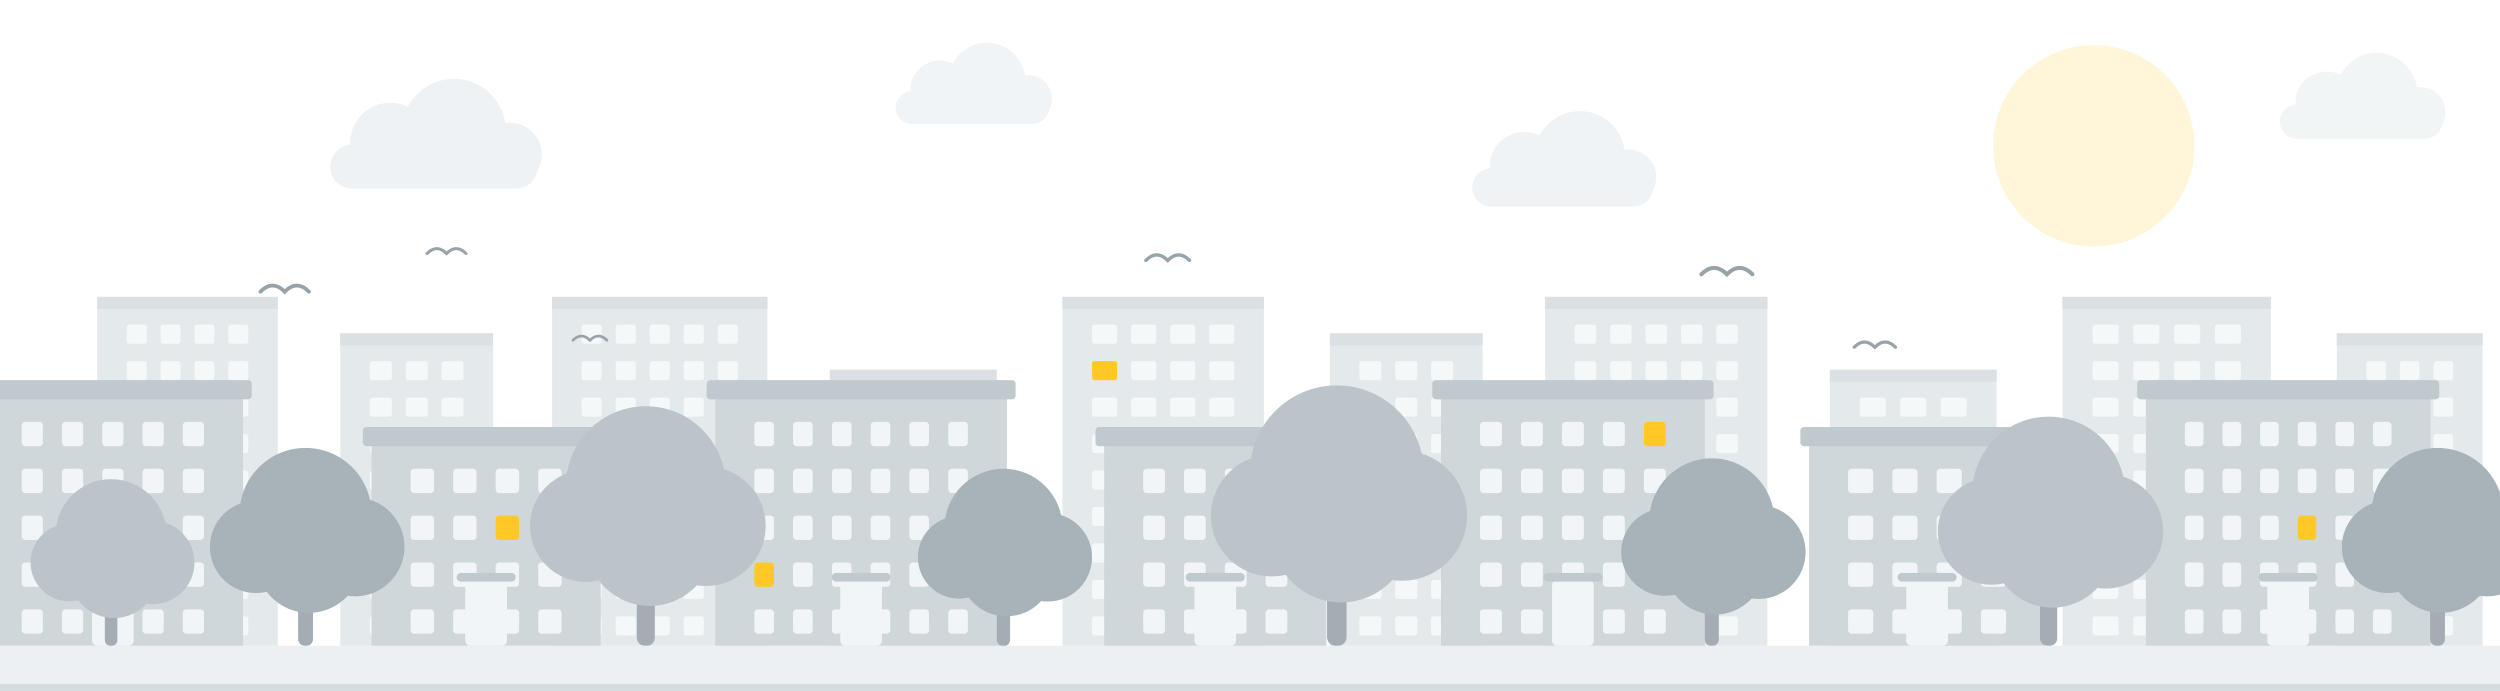
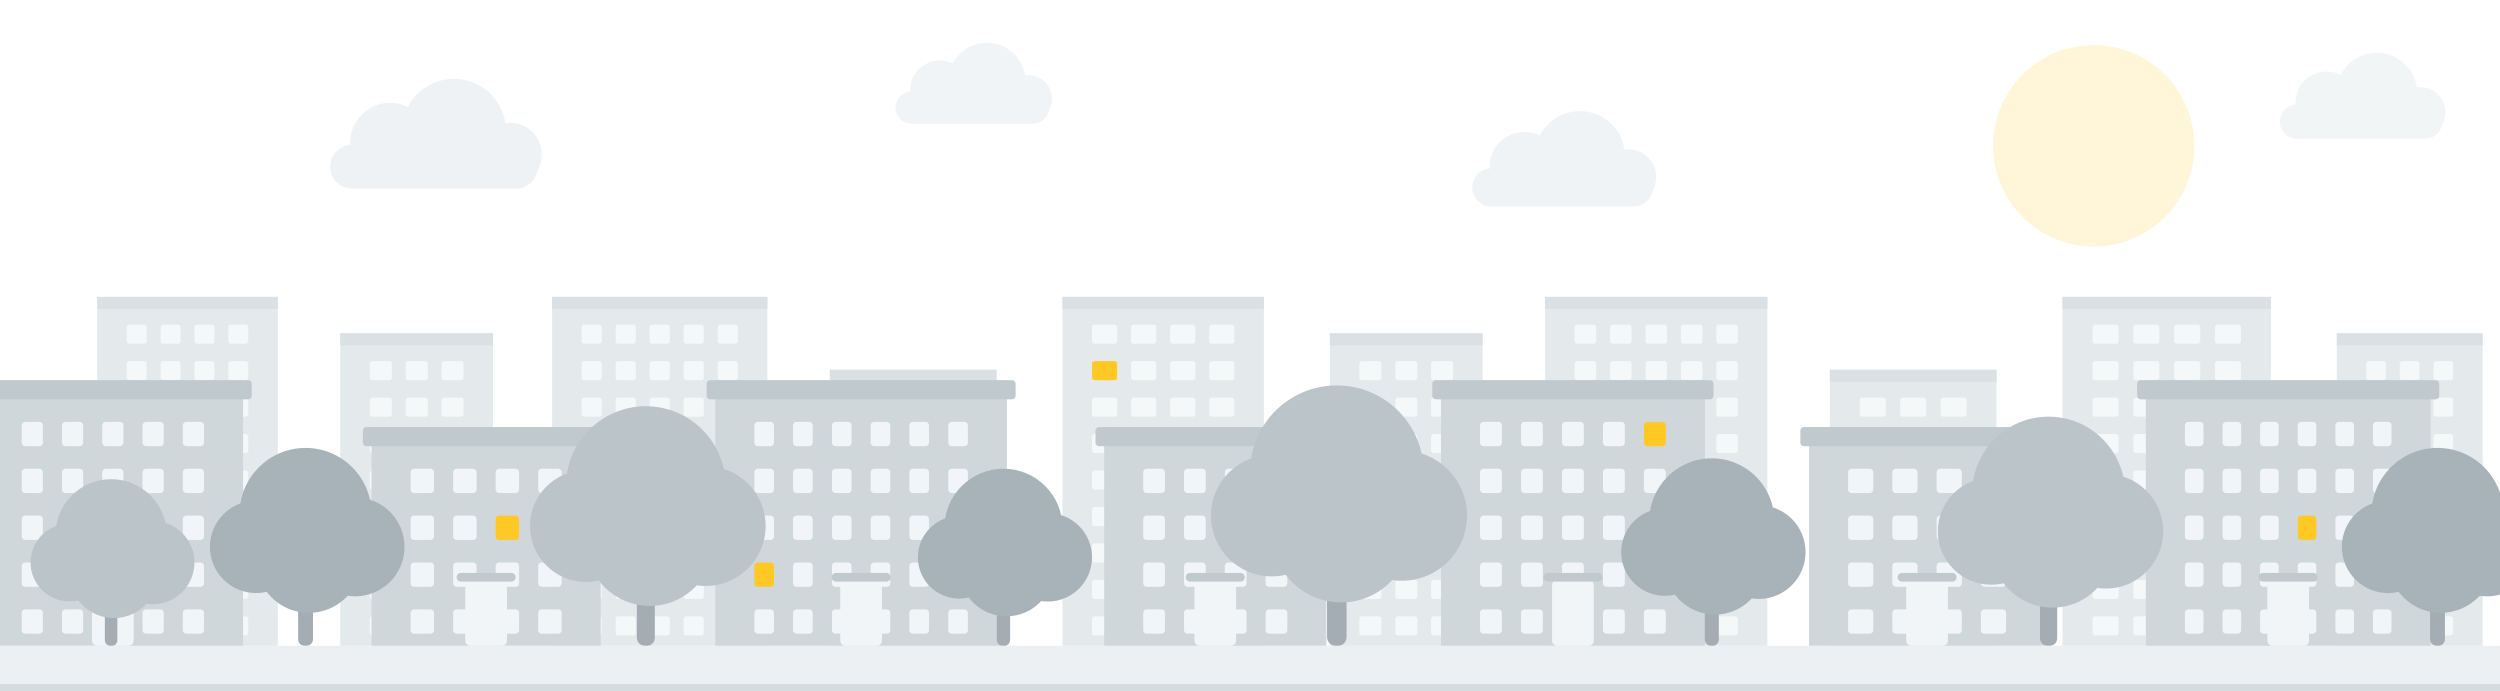
<svg xmlns="http://www.w3.org/2000/svg" viewBox="0 0 1440 398" width="1440" height="398" fill="none" role="presentation">
  <circle cx="1206" cy="84" r="58" fill="#FFC825" opacity="0.18" />
  <g opacity="1" fill="#EEF2F4">
    <rect x="190.2" y="83.35" width="119.6" height="25.3" rx="12.65" />
    <circle cx="224.7" cy="82.2" r="23" />
    <circle cx="261.5" cy="75.3" r="29.9" />
    <circle cx="293.7" cy="89.1" r="18.4" />
  </g>
  <g opacity="0.85" fill="#EEF2F4">
    <rect x="515.8" y="52.65" width="88.4" height="18.7" rx="9.35" />
    <circle cx="541.3" cy="51.8" r="17" />
    <circle cx="568.5" cy="46.7" r="22.1" />
    <circle cx="592.3" cy="56.9" r="13.6" />
  </g>
  <g opacity="0.9" fill="#EEF2F4">
    <rect x="848" y="97" width="104" height="22" rx="11" />
    <circle cx="878" cy="96" r="20" />
    <circle cx="910" cy="90" r="26" />
    <circle cx="938" cy="102" r="16" />
  </g>
  <g opacity="0.8" fill="#EEF2F4">
    <rect x="1313.2" y="60.1" width="93.6" height="19.8" rx="9.9" />
    <circle cx="1340.2" cy="59.2" r="18" />
    <circle cx="1369" cy="53.8" r="23.4" />
    <circle cx="1394.2" cy="64.6" r="14.4" />
  </g>
  <rect x="56" y="171" width="104" height="201" fill="#E4E9EC" />
  <rect x="56" y="171" width="104" height="7" fill="#DAE0E4" />
  <rect x="73.0" y="187" width="11.5" height="11" rx="1.5" fill="#F5F8F9" />
  <rect x="92.5" y="187" width="11.5" height="11" rx="1.5" fill="#F5F8F9" />
  <rect x="112.0" y="187" width="11.5" height="11" rx="1.5" fill="#F5F8F9" />
  <rect x="131.5" y="187" width="11.5" height="11" rx="1.5" fill="#F5F8F9" />
  <rect x="73.0" y="208" width="11.5" height="11" rx="1.5" fill="#F5F8F9" />
  <rect x="92.5" y="208" width="11.5" height="11" rx="1.5" fill="#F5F8F9" />
  <rect x="112.0" y="208" width="11.5" height="11" rx="1.5" fill="#F5F8F9" />
  <rect x="131.5" y="208" width="11.5" height="11" rx="1.5" fill="#F5F8F9" />
  <rect x="73.0" y="229" width="11.5" height="11" rx="1.5" fill="#F5F8F9" />
  <rect x="92.5" y="229" width="11.5" height="11" rx="1.5" fill="#FFC825" />
  <rect x="112.0" y="229" width="11.5" height="11" rx="1.5" fill="#F5F8F9" />
  <rect x="131.5" y="229" width="11.5" height="11" rx="1.5" fill="#F5F8F9" />
  <rect x="73.0" y="250" width="11.5" height="11" rx="1.5" fill="#F5F8F9" />
  <rect x="92.5" y="250" width="11.5" height="11" rx="1.5" fill="#F5F8F9" />
  <rect x="112.0" y="250" width="11.5" height="11" rx="1.5" fill="#F5F8F9" />
  <rect x="131.5" y="250" width="11.5" height="11" rx="1.5" fill="#F5F8F9" />
  <rect x="73.0" y="271" width="11.5" height="11" rx="1.5" fill="#F5F8F9" />
  <rect x="92.5" y="271" width="11.5" height="11" rx="1.5" fill="#F5F8F9" />
  <rect x="112.0" y="271" width="11.5" height="11" rx="1.5" fill="#F5F8F9" />
  <rect x="131.5" y="271" width="11.5" height="11" rx="1.5" fill="#F5F8F9" />
  <rect x="73.0" y="292" width="11.5" height="11" rx="1.5" fill="#F5F8F9" />
  <rect x="92.5" y="292" width="11.5" height="11" rx="1.5" fill="#F5F8F9" />
  <rect x="112.0" y="292" width="11.5" height="11" rx="1.5" fill="#F5F8F9" />
  <rect x="131.5" y="292" width="11.5" height="11" rx="1.5" fill="#F5F8F9" />
  <rect x="73.0" y="313" width="11.5" height="11" rx="1.5" fill="#F5F8F9" />
  <rect x="92.5" y="313" width="11.5" height="11" rx="1.5" fill="#F5F8F9" />
  <rect x="112.0" y="313" width="11.5" height="11" rx="1.5" fill="#F5F8F9" />
  <rect x="131.5" y="313" width="11.5" height="11" rx="1.5" fill="#F5F8F9" />
  <rect x="73.0" y="334" width="11.5" height="11" rx="1.5" fill="#F5F8F9" />
  <rect x="92.5" y="334" width="11.5" height="11" rx="1.5" fill="#F5F8F9" />
  <rect x="112.0" y="334" width="11.5" height="11" rx="1.5" fill="#F5F8F9" />
  <rect x="131.5" y="334" width="11.5" height="11" rx="1.5" fill="#F5F8F9" />
  <rect x="73.0" y="355" width="11.5" height="11" rx="1.5" fill="#F5F8F9" />
  <rect x="92.5" y="355" width="11.5" height="11" rx="1.5" fill="#F5F8F9" />
  <rect x="112.0" y="355" width="11.5" height="11" rx="1.5" fill="#F5F8F9" />
  <rect x="131.5" y="355" width="11.5" height="11" rx="1.5" fill="#F5F8F9" />
  <rect x="196" y="192" width="88" height="180" fill="#E4E9EC" />
  <rect x="196" y="192" width="88" height="7" fill="#DAE0E4" />
  <rect x="213.0" y="208" width="12.7" height="11" rx="1.5" fill="#F5F8F9" />
  <rect x="233.7" y="208" width="12.7" height="11" rx="1.5" fill="#F5F8F9" />
  <rect x="254.3" y="208" width="12.7" height="11" rx="1.5" fill="#F5F8F9" />
  <rect x="213.0" y="229" width="12.7" height="11" rx="1.5" fill="#F5F8F9" />
  <rect x="233.7" y="229" width="12.7" height="11" rx="1.5" fill="#F5F8F9" />
  <rect x="254.3" y="229" width="12.7" height="11" rx="1.5" fill="#F5F8F9" />
  <rect x="213.0" y="250" width="12.7" height="11" rx="1.5" fill="#F5F8F9" />
  <rect x="233.7" y="250" width="12.7" height="11" rx="1.5" fill="#F5F8F9" />
  <rect x="254.3" y="250" width="12.7" height="11" rx="1.5" fill="#F5F8F9" />
  <rect x="213.0" y="271" width="12.7" height="11" rx="1.5" fill="#F5F8F9" />
  <rect x="233.7" y="271" width="12.7" height="11" rx="1.5" fill="#F5F8F9" />
  <rect x="254.3" y="271" width="12.7" height="11" rx="1.5" fill="#F5F8F9" />
  <rect x="213.0" y="292" width="12.7" height="11" rx="1.5" fill="#F5F8F9" />
  <rect x="233.7" y="292" width="12.7" height="11" rx="1.5" fill="#F5F8F9" />
  <rect x="254.3" y="292" width="12.7" height="11" rx="1.5" fill="#F5F8F9" />
  <rect x="213.0" y="313" width="12.7" height="11" rx="1.5" fill="#F5F8F9" />
  <rect x="233.7" y="313" width="12.7" height="11" rx="1.5" fill="#F5F8F9" />
  <rect x="254.3" y="313" width="12.7" height="11" rx="1.5" fill="#F5F8F9" />
  <rect x="213.0" y="334" width="12.7" height="11" rx="1.5" fill="#F5F8F9" />
  <rect x="233.7" y="334" width="12.7" height="11" rx="1.5" fill="#F5F8F9" />
  <rect x="254.3" y="334" width="12.7" height="11" rx="1.5" fill="#F5F8F9" />
  <rect x="213.0" y="355" width="12.7" height="11" rx="1.5" fill="#F5F8F9" />
  <rect x="233.7" y="355" width="12.7" height="11" rx="1.5" fill="#F5F8F9" />
  <rect x="254.3" y="355" width="12.7" height="11" rx="1.5" fill="#F5F8F9" />
  <rect x="318" y="171" width="124" height="201" fill="#E4E9EC" />
  <rect x="318" y="171" width="124" height="7" fill="#DAE0E4" />
  <rect x="335.0" y="187" width="11.6" height="11" rx="1.5" fill="#F5F8F9" />
  <rect x="354.6" y="187" width="11.6" height="11" rx="1.5" fill="#F5F8F9" />
  <rect x="374.2" y="187" width="11.6" height="11" rx="1.5" fill="#F5F8F9" />
  <rect x="393.8" y="187" width="11.6" height="11" rx="1.5" fill="#F5F8F9" />
  <rect x="413.4" y="187" width="11.6" height="11" rx="1.5" fill="#F5F8F9" />
  <rect x="335.0" y="208" width="11.6" height="11" rx="1.5" fill="#F5F8F9" />
  <rect x="354.6" y="208" width="11.6" height="11" rx="1.5" fill="#F5F8F9" />
  <rect x="374.2" y="208" width="11.6" height="11" rx="1.5" fill="#F5F8F9" />
  <rect x="393.8" y="208" width="11.6" height="11" rx="1.5" fill="#F5F8F9" />
  <rect x="413.4" y="208" width="11.6" height="11" rx="1.5" fill="#F5F8F9" />
  <rect x="335.0" y="229" width="11.6" height="11" rx="1.5" fill="#F5F8F9" />
  <rect x="354.6" y="229" width="11.6" height="11" rx="1.5" fill="#F5F8F9" />
  <rect x="374.2" y="229" width="11.6" height="11" rx="1.5" fill="#F5F8F9" />
  <rect x="393.8" y="229" width="11.6" height="11" rx="1.5" fill="#F5F8F9" />
  <rect x="413.4" y="229" width="11.6" height="11" rx="1.5" fill="#F5F8F9" />
  <rect x="335.0" y="250" width="11.6" height="11" rx="1.5" fill="#F5F8F9" />
  <rect x="354.6" y="250" width="11.6" height="11" rx="1.5" fill="#F5F8F9" />
  <rect x="374.2" y="250" width="11.6" height="11" rx="1.5" fill="#F5F8F9" />
  <rect x="393.8" y="250" width="11.6" height="11" rx="1.5" fill="#F5F8F9" />
  <rect x="413.4" y="250" width="11.6" height="11" rx="1.5" fill="#F5F8F9" />
  <rect x="335.0" y="271" width="11.6" height="11" rx="1.5" fill="#F5F8F9" />
  <rect x="354.6" y="271" width="11.6" height="11" rx="1.5" fill="#F5F8F9" />
  <rect x="374.2" y="271" width="11.6" height="11" rx="1.5" fill="#F5F8F9" />
  <rect x="393.8" y="271" width="11.6" height="11" rx="1.5" fill="#F5F8F9" />
  <rect x="413.4" y="271" width="11.6" height="11" rx="1.5" fill="#F5F8F9" />
  <rect x="335.0" y="292" width="11.6" height="11" rx="1.5" fill="#F5F8F9" />
  <rect x="354.6" y="292" width="11.6" height="11" rx="1.5" fill="#F5F8F9" />
  <rect x="374.2" y="292" width="11.6" height="11" rx="1.5" fill="#F5F8F9" />
  <rect x="393.8" y="292" width="11.6" height="11" rx="1.5" fill="#FFC825" />
  <rect x="413.4" y="292" width="11.6" height="11" rx="1.5" fill="#F5F8F9" />
  <rect x="335.0" y="313" width="11.6" height="11" rx="1.5" fill="#F5F8F9" />
  <rect x="354.6" y="313" width="11.6" height="11" rx="1.5" fill="#F5F8F9" />
  <rect x="374.2" y="313" width="11.6" height="11" rx="1.5" fill="#F5F8F9" />
  <rect x="393.8" y="313" width="11.6" height="11" rx="1.5" fill="#F5F8F9" />
  <rect x="413.4" y="313" width="11.6" height="11" rx="1.5" fill="#F5F8F9" />
  <rect x="335.0" y="334" width="11.6" height="11" rx="1.5" fill="#F5F8F9" />
  <rect x="354.6" y="334" width="11.6" height="11" rx="1.5" fill="#F5F8F9" />
  <rect x="374.2" y="334" width="11.6" height="11" rx="1.5" fill="#F5F8F9" />
  <rect x="393.8" y="334" width="11.6" height="11" rx="1.5" fill="#F5F8F9" />
  <rect x="413.4" y="334" width="11.6" height="11" rx="1.5" fill="#F5F8F9" />
  <rect x="335.0" y="355" width="11.6" height="11" rx="1.5" fill="#F5F8F9" />
  <rect x="354.6" y="355" width="11.6" height="11" rx="1.5" fill="#F5F8F9" />
  <rect x="374.2" y="355" width="11.6" height="11" rx="1.5" fill="#F5F8F9" />
  <rect x="393.8" y="355" width="11.6" height="11" rx="1.5" fill="#F5F8F9" />
  <rect x="413.4" y="355" width="11.6" height="11" rx="1.5" fill="#F5F8F9" />
  <rect x="478" y="213" width="96" height="159" fill="#E4E9EC" />
  <rect x="478" y="213" width="96" height="7" fill="#DAE0E4" />
  <rect x="495.2" y="229" width="15.0" height="11" rx="1.5" fill="#F5F8F9" />
  <rect x="518.5" y="229" width="15.0" height="11" rx="1.5" fill="#F5F8F9" />
  <rect x="541.8" y="229" width="15.0" height="11" rx="1.5" fill="#F5F8F9" />
  <rect x="495.2" y="250" width="15.0" height="11" rx="1.5" fill="#F5F8F9" />
  <rect x="518.5" y="250" width="15.0" height="11" rx="1.5" fill="#F5F8F9" />
  <rect x="541.8" y="250" width="15.0" height="11" rx="1.5" fill="#F5F8F9" />
  <rect x="495.2" y="271" width="15.0" height="11" rx="1.5" fill="#F5F8F9" />
  <rect x="518.5" y="271" width="15.0" height="11" rx="1.5" fill="#F5F8F9" />
  <rect x="541.8" y="271" width="15.0" height="11" rx="1.5" fill="#F5F8F9" />
  <rect x="495.2" y="292" width="15.0" height="11" rx="1.5" fill="#F5F8F9" />
  <rect x="518.5" y="292" width="15.0" height="11" rx="1.5" fill="#F5F8F9" />
  <rect x="541.8" y="292" width="15.0" height="11" rx="1.5" fill="#F5F8F9" />
  <rect x="495.2" y="313" width="15.0" height="11" rx="1.5" fill="#F5F8F9" />
  <rect x="518.5" y="313" width="15.0" height="11" rx="1.5" fill="#F5F8F9" />
  <rect x="541.8" y="313" width="15.0" height="11" rx="1.5" fill="#F5F8F9" />
  <rect x="495.2" y="334" width="15.0" height="11" rx="1.5" fill="#F5F8F9" />
  <rect x="518.5" y="334" width="15.0" height="11" rx="1.5" fill="#F5F8F9" />
  <rect x="541.8" y="334" width="15.0" height="11" rx="1.5" fill="#F5F8F9" />
  <rect x="495.2" y="355" width="15.0" height="11" rx="1.5" fill="#F5F8F9" />
  <rect x="518.5" y="355" width="15.0" height="11" rx="1.5" fill="#F5F8F9" />
  <rect x="541.8" y="355" width="15.0" height="11" rx="1.5" fill="#F5F8F9" />
  <rect x="612" y="171" width="116" height="201" fill="#E4E9EC" />
  <rect x="612" y="171" width="116" height="7" fill="#DAE0E4" />
  <rect x="629.0" y="187" width="14.5" height="11" rx="1.5" fill="#F5F8F9" />
  <rect x="651.5" y="187" width="14.5" height="11" rx="1.5" fill="#F5F8F9" />
  <rect x="674.0" y="187" width="14.5" height="11" rx="1.5" fill="#F5F8F9" />
  <rect x="696.5" y="187" width="14.5" height="11" rx="1.5" fill="#F5F8F9" />
  <rect x="629.0" y="208" width="14.5" height="11" rx="1.5" fill="#FFC825" />
  <rect x="651.5" y="208" width="14.5" height="11" rx="1.5" fill="#F5F8F9" />
  <rect x="674.0" y="208" width="14.5" height="11" rx="1.5" fill="#F5F8F9" />
  <rect x="696.5" y="208" width="14.5" height="11" rx="1.5" fill="#F5F8F9" />
  <rect x="629.0" y="229" width="14.5" height="11" rx="1.5" fill="#F5F8F9" />
  <rect x="651.5" y="229" width="14.5" height="11" rx="1.5" fill="#F5F8F9" />
  <rect x="674.0" y="229" width="14.5" height="11" rx="1.5" fill="#F5F8F9" />
  <rect x="696.5" y="229" width="14.5" height="11" rx="1.5" fill="#F5F8F9" />
  <rect x="629.0" y="250" width="14.5" height="11" rx="1.5" fill="#F5F8F9" />
  <rect x="651.5" y="250" width="14.5" height="11" rx="1.5" fill="#F5F8F9" />
  <rect x="674.0" y="250" width="14.5" height="11" rx="1.5" fill="#F5F8F9" />
  <rect x="696.5" y="250" width="14.5" height="11" rx="1.5" fill="#F5F8F9" />
  <rect x="629.0" y="271" width="14.5" height="11" rx="1.5" fill="#F5F8F9" />
  <rect x="651.5" y="271" width="14.5" height="11" rx="1.5" fill="#F5F8F9" />
  <rect x="674.0" y="271" width="14.5" height="11" rx="1.5" fill="#F5F8F9" />
  <rect x="696.5" y="271" width="14.5" height="11" rx="1.5" fill="#F5F8F9" />
  <rect x="629.0" y="292" width="14.5" height="11" rx="1.5" fill="#F5F8F9" />
  <rect x="651.5" y="292" width="14.5" height="11" rx="1.5" fill="#F5F8F9" />
  <rect x="674.0" y="292" width="14.5" height="11" rx="1.5" fill="#F5F8F9" />
  <rect x="696.5" y="292" width="14.5" height="11" rx="1.5" fill="#F5F8F9" />
  <rect x="629.0" y="313" width="14.5" height="11" rx="1.5" fill="#F5F8F9" />
  <rect x="651.5" y="313" width="14.5" height="11" rx="1.5" fill="#F5F8F9" />
  <rect x="674.0" y="313" width="14.5" height="11" rx="1.5" fill="#F5F8F9" />
  <rect x="696.5" y="313" width="14.5" height="11" rx="1.5" fill="#F5F8F9" />
  <rect x="629.0" y="334" width="14.5" height="11" rx="1.5" fill="#F5F8F9" />
  <rect x="651.5" y="334" width="14.5" height="11" rx="1.5" fill="#F5F8F9" />
  <rect x="674.0" y="334" width="14.5" height="11" rx="1.5" fill="#F5F8F9" />
  <rect x="696.5" y="334" width="14.5" height="11" rx="1.5" fill="#F5F8F9" />
  <rect x="629.0" y="355" width="14.5" height="11" rx="1.5" fill="#F5F8F9" />
  <rect x="651.5" y="355" width="14.5" height="11" rx="1.5" fill="#F5F8F9" />
  <rect x="674.0" y="355" width="14.5" height="11" rx="1.5" fill="#F5F8F9" />
  <rect x="696.5" y="355" width="14.5" height="11" rx="1.5" fill="#F5F8F9" />
  <rect x="766" y="192" width="88" height="180" fill="#E4E9EC" />
  <rect x="766" y="192" width="88" height="7" fill="#DAE0E4" />
  <rect x="783.0" y="208" width="12.7" height="11" rx="1.5" fill="#F5F8F9" />
  <rect x="803.7" y="208" width="12.7" height="11" rx="1.5" fill="#F5F8F9" />
  <rect x="824.3" y="208" width="12.7" height="11" rx="1.5" fill="#F5F8F9" />
  <rect x="783.0" y="229" width="12.7" height="11" rx="1.5" fill="#F5F8F9" />
  <rect x="803.7" y="229" width="12.7" height="11" rx="1.5" fill="#F5F8F9" />
  <rect x="824.3" y="229" width="12.7" height="11" rx="1.5" fill="#F5F8F9" />
  <rect x="783.0" y="250" width="12.7" height="11" rx="1.5" fill="#F5F8F9" />
  <rect x="803.7" y="250" width="12.7" height="11" rx="1.5" fill="#F5F8F9" />
  <rect x="824.3" y="250" width="12.7" height="11" rx="1.5" fill="#F5F8F9" />
  <rect x="783.0" y="271" width="12.7" height="11" rx="1.5" fill="#F5F8F9" />
  <rect x="803.7" y="271" width="12.7" height="11" rx="1.5" fill="#F5F8F9" />
  <rect x="824.3" y="271" width="12.7" height="11" rx="1.5" fill="#F5F8F9" />
  <rect x="783.0" y="292" width="12.7" height="11" rx="1.5" fill="#F5F8F9" />
  <rect x="803.7" y="292" width="12.7" height="11" rx="1.5" fill="#F5F8F9" />
  <rect x="824.3" y="292" width="12.7" height="11" rx="1.5" fill="#F5F8F9" />
  <rect x="783.0" y="313" width="12.7" height="11" rx="1.5" fill="#F5F8F9" />
  <rect x="803.7" y="313" width="12.7" height="11" rx="1.5" fill="#F5F8F9" />
  <rect x="824.3" y="313" width="12.7" height="11" rx="1.5" fill="#F5F8F9" />
  <rect x="783.0" y="334" width="12.7" height="11" rx="1.5" fill="#F5F8F9" />
  <rect x="803.7" y="334" width="12.7" height="11" rx="1.5" fill="#F5F8F9" />
  <rect x="824.3" y="334" width="12.7" height="11" rx="1.5" fill="#F5F8F9" />
  <rect x="783.0" y="355" width="12.7" height="11" rx="1.5" fill="#F5F8F9" />
  <rect x="803.7" y="355" width="12.7" height="11" rx="1.5" fill="#F5F8F9" />
  <rect x="824.3" y="355" width="12.7" height="11" rx="1.5" fill="#F5F8F9" />
  <rect x="890" y="171" width="128" height="201" fill="#E4E9EC" />
  <rect x="890" y="171" width="128" height="7" fill="#DAE0E4" />
  <rect x="907.0" y="187" width="12.4" height="11" rx="1.5" fill="#F5F8F9" />
  <rect x="927.4" y="187" width="12.4" height="11" rx="1.5" fill="#F5F8F9" />
  <rect x="947.8" y="187" width="12.4" height="11" rx="1.5" fill="#F5F8F9" />
  <rect x="968.2" y="187" width="12.4" height="11" rx="1.5" fill="#F5F8F9" />
  <rect x="988.6" y="187" width="12.4" height="11" rx="1.5" fill="#F5F8F9" />
  <rect x="907.0" y="208" width="12.4" height="11" rx="1.5" fill="#F5F8F9" />
  <rect x="927.4" y="208" width="12.4" height="11" rx="1.5" fill="#F5F8F9" />
  <rect x="947.8" y="208" width="12.4" height="11" rx="1.5" fill="#F5F8F9" />
  <rect x="968.2" y="208" width="12.4" height="11" rx="1.5" fill="#F5F8F9" />
  <rect x="988.6" y="208" width="12.4" height="11" rx="1.5" fill="#F5F8F9" />
  <rect x="907.0" y="229" width="12.4" height="11" rx="1.5" fill="#F5F8F9" />
  <rect x="927.4" y="229" width="12.4" height="11" rx="1.5" fill="#F5F8F9" />
  <rect x="947.8" y="229" width="12.4" height="11" rx="1.5" fill="#F5F8F9" />
  <rect x="968.2" y="229" width="12.4" height="11" rx="1.5" fill="#F5F8F9" />
  <rect x="988.6" y="229" width="12.4" height="11" rx="1.5" fill="#F5F8F9" />
  <rect x="907.0" y="250" width="12.4" height="11" rx="1.5" fill="#F5F8F9" />
  <rect x="927.4" y="250" width="12.4" height="11" rx="1.5" fill="#F5F8F9" />
  <rect x="947.8" y="250" width="12.4" height="11" rx="1.5" fill="#F5F8F9" />
  <rect x="968.2" y="250" width="12.4" height="11" rx="1.5" fill="#F5F8F9" />
  <rect x="988.6" y="250" width="12.4" height="11" rx="1.5" fill="#F5F8F9" />
  <rect x="907.0" y="271" width="12.4" height="11" rx="1.5" fill="#F5F8F9" />
  <rect x="927.4" y="271" width="12.4" height="11" rx="1.5" fill="#F5F8F9" />
  <rect x="947.8" y="271" width="12.4" height="11" rx="1.5" fill="#F5F8F9" />
  <rect x="968.2" y="271" width="12.4" height="11" rx="1.5" fill="#F5F8F9" />
  <rect x="988.6" y="271" width="12.4" height="11" rx="1.5" fill="#F5F8F9" />
  <rect x="907.0" y="292" width="12.4" height="11" rx="1.5" fill="#F5F8F9" />
  <rect x="927.4" y="292" width="12.4" height="11" rx="1.5" fill="#F5F8F9" />
  <rect x="947.8" y="292" width="12.4" height="11" rx="1.5" fill="#F5F8F9" />
  <rect x="968.2" y="292" width="12.4" height="11" rx="1.5" fill="#F5F8F9" />
  <rect x="988.6" y="292" width="12.4" height="11" rx="1.5" fill="#F5F8F9" />
  <rect x="907.0" y="313" width="12.4" height="11" rx="1.5" fill="#F5F8F9" />
  <rect x="927.4" y="313" width="12.4" height="11" rx="1.5" fill="#F5F8F9" />
  <rect x="947.8" y="313" width="12.4" height="11" rx="1.5" fill="#F5F8F9" />
  <rect x="968.2" y="313" width="12.4" height="11" rx="1.5" fill="#F5F8F9" />
  <rect x="988.6" y="313" width="12.4" height="11" rx="1.5" fill="#F5F8F9" />
  <rect x="907.0" y="334" width="12.4" height="11" rx="1.5" fill="#F5F8F9" />
  <rect x="927.4" y="334" width="12.4" height="11" rx="1.5" fill="#F5F8F9" />
  <rect x="947.8" y="334" width="12.4" height="11" rx="1.5" fill="#FFC825" />
  <rect x="968.2" y="334" width="12.4" height="11" rx="1.5" fill="#F5F8F9" />
  <rect x="988.6" y="334" width="12.4" height="11" rx="1.5" fill="#F5F8F9" />
  <rect x="907.0" y="355" width="12.4" height="11" rx="1.5" fill="#F5F8F9" />
  <rect x="927.4" y="355" width="12.4" height="11" rx="1.5" fill="#F5F8F9" />
  <rect x="947.8" y="355" width="12.4" height="11" rx="1.5" fill="#F5F8F9" />
  <rect x="968.2" y="355" width="12.4" height="11" rx="1.5" fill="#F5F8F9" />
  <rect x="988.6" y="355" width="12.4" height="11" rx="1.5" fill="#F5F8F9" />
  <rect x="1054" y="213" width="96" height="159" fill="#E4E9EC" />
  <rect x="1054" y="213" width="96" height="7" fill="#DAE0E4" />
  <rect x="1071.2" y="229" width="15.0" height="11" rx="1.5" fill="#F5F8F9" />
  <rect x="1094.5" y="229" width="15.0" height="11" rx="1.5" fill="#F5F8F9" />
  <rect x="1117.8" y="229" width="15.0" height="11" rx="1.5" fill="#F5F8F9" />
  <rect x="1071.2" y="250" width="15.0" height="11" rx="1.5" fill="#F5F8F9" />
  <rect x="1094.5" y="250" width="15.0" height="11" rx="1.5" fill="#F5F8F9" />
  <rect x="1117.8" y="250" width="15.0" height="11" rx="1.5" fill="#F5F8F9" />
  <rect x="1071.2" y="271" width="15.0" height="11" rx="1.5" fill="#F5F8F9" />
  <rect x="1094.5" y="271" width="15.0" height="11" rx="1.5" fill="#F5F8F9" />
  <rect x="1117.8" y="271" width="15.0" height="11" rx="1.5" fill="#F5F8F9" />
  <rect x="1071.2" y="292" width="15.0" height="11" rx="1.5" fill="#F5F8F9" />
  <rect x="1094.5" y="292" width="15.0" height="11" rx="1.5" fill="#F5F8F9" />
  <rect x="1117.8" y="292" width="15.0" height="11" rx="1.5" fill="#F5F8F9" />
  <rect x="1071.2" y="313" width="15.0" height="11" rx="1.5" fill="#F5F8F9" />
  <rect x="1094.5" y="313" width="15.0" height="11" rx="1.5" fill="#F5F8F9" />
  <rect x="1117.8" y="313" width="15.0" height="11" rx="1.5" fill="#F5F8F9" />
  <rect x="1071.2" y="334" width="15.0" height="11" rx="1.5" fill="#F5F8F9" />
  <rect x="1094.5" y="334" width="15.0" height="11" rx="1.5" fill="#F5F8F9" />
  <rect x="1117.8" y="334" width="15.0" height="11" rx="1.5" fill="#F5F8F9" />
  <rect x="1071.2" y="355" width="15.0" height="11" rx="1.5" fill="#F5F8F9" />
  <rect x="1094.5" y="355" width="15.0" height="11" rx="1.5" fill="#F5F8F9" />
  <rect x="1117.8" y="355" width="15.0" height="11" rx="1.5" fill="#F5F8F9" />
  <rect x="1188" y="171" width="120" height="201" fill="#E4E9EC" />
  <rect x="1188" y="171" width="120" height="7" fill="#DAE0E4" />
  <rect x="1205.3" y="187" width="15.0" height="11" rx="1.5" fill="#F5F8F9" />
  <rect x="1228.8" y="187" width="15.0" height="11" rx="1.5" fill="#F5F8F9" />
  <rect x="1252.3" y="187" width="15.0" height="11" rx="1.5" fill="#F5F8F9" />
  <rect x="1275.8" y="187" width="15.0" height="11" rx="1.5" fill="#F5F8F9" />
  <rect x="1205.3" y="208" width="15.0" height="11" rx="1.5" fill="#F5F8F9" />
  <rect x="1228.8" y="208" width="15.0" height="11" rx="1.5" fill="#F5F8F9" />
  <rect x="1252.3" y="208" width="15.0" height="11" rx="1.5" fill="#F5F8F9" />
  <rect x="1275.8" y="208" width="15.0" height="11" rx="1.5" fill="#F5F8F9" />
  <rect x="1205.3" y="229" width="15.0" height="11" rx="1.5" fill="#F5F8F9" />
  <rect x="1228.8" y="229" width="15.0" height="11" rx="1.5" fill="#F5F8F9" />
  <rect x="1252.3" y="229" width="15.0" height="11" rx="1.5" fill="#F5F8F9" />
  <rect x="1275.8" y="229" width="15.0" height="11" rx="1.5" fill="#F5F8F9" />
  <rect x="1205.3" y="250" width="15.0" height="11" rx="1.5" fill="#F5F8F9" />
  <rect x="1228.8" y="250" width="15.0" height="11" rx="1.5" fill="#F5F8F9" />
  <rect x="1252.3" y="250" width="15.0" height="11" rx="1.5" fill="#F5F8F9" />
  <rect x="1275.8" y="250" width="15.0" height="11" rx="1.5" fill="#FFC825" />
  <rect x="1205.3" y="271" width="15.0" height="11" rx="1.5" fill="#F5F8F9" />
  <rect x="1228.8" y="271" width="15.0" height="11" rx="1.5" fill="#F5F8F9" />
  <rect x="1252.3" y="271" width="15.0" height="11" rx="1.5" fill="#F5F8F9" />
  <rect x="1275.8" y="271" width="15.0" height="11" rx="1.5" fill="#F5F8F9" />
  <rect x="1205.3" y="292" width="15.0" height="11" rx="1.5" fill="#F5F8F9" />
  <rect x="1228.8" y="292" width="15.0" height="11" rx="1.5" fill="#F5F8F9" />
  <rect x="1252.3" y="292" width="15.0" height="11" rx="1.5" fill="#F5F8F9" />
  <rect x="1275.8" y="292" width="15.0" height="11" rx="1.5" fill="#F5F8F9" />
  <rect x="1205.3" y="313" width="15.0" height="11" rx="1.5" fill="#F5F8F9" />
  <rect x="1228.8" y="313" width="15.0" height="11" rx="1.5" fill="#F5F8F9" />
  <rect x="1252.3" y="313" width="15.0" height="11" rx="1.5" fill="#F5F8F9" />
  <rect x="1275.8" y="313" width="15.0" height="11" rx="1.5" fill="#F5F8F9" />
  <rect x="1205.3" y="334" width="15.0" height="11" rx="1.5" fill="#F5F8F9" />
  <rect x="1228.8" y="334" width="15.0" height="11" rx="1.5" fill="#F5F8F9" />
  <rect x="1252.3" y="334" width="15.0" height="11" rx="1.5" fill="#F5F8F9" />
  <rect x="1275.8" y="334" width="15.0" height="11" rx="1.5" fill="#F5F8F9" />
  <rect x="1205.3" y="355" width="15.0" height="11" rx="1.5" fill="#F5F8F9" />
  <rect x="1228.8" y="355" width="15.0" height="11" rx="1.5" fill="#F5F8F9" />
  <rect x="1252.3" y="355" width="15.0" height="11" rx="1.5" fill="#F5F8F9" />
  <rect x="1275.8" y="355" width="15.0" height="11" rx="1.5" fill="#F5F8F9" />
  <rect x="1346" y="192" width="84" height="180" fill="#E4E9EC" />
  <rect x="1346" y="192" width="84" height="7" fill="#DAE0E4" />
  <rect x="1363.0" y="208" width="11.3" height="11" rx="1.5" fill="#F5F8F9" />
  <rect x="1382.3" y="208" width="11.3" height="11" rx="1.5" fill="#F5F8F9" />
  <rect x="1401.7" y="208" width="11.3" height="11" rx="1.5" fill="#F5F8F9" />
  <rect x="1363.0" y="229" width="11.3" height="11" rx="1.5" fill="#F5F8F9" />
  <rect x="1382.3" y="229" width="11.3" height="11" rx="1.5" fill="#F5F8F9" />
  <rect x="1401.7" y="229" width="11.3" height="11" rx="1.5" fill="#F5F8F9" />
  <rect x="1363.0" y="250" width="11.3" height="11" rx="1.5" fill="#F5F8F9" />
  <rect x="1382.3" y="250" width="11.3" height="11" rx="1.5" fill="#F5F8F9" />
  <rect x="1401.7" y="250" width="11.3" height="11" rx="1.5" fill="#F5F8F9" />
  <rect x="1363.0" y="271" width="11.3" height="11" rx="1.5" fill="#F5F8F9" />
  <rect x="1382.3" y="271" width="11.3" height="11" rx="1.5" fill="#F5F8F9" />
  <rect x="1401.7" y="271" width="11.3" height="11" rx="1.5" fill="#F5F8F9" />
  <rect x="1363.0" y="292" width="11.3" height="11" rx="1.5" fill="#F5F8F9" />
  <rect x="1382.3" y="292" width="11.3" height="11" rx="1.5" fill="#F5F8F9" />
  <rect x="1401.7" y="292" width="11.3" height="11" rx="1.5" fill="#F5F8F9" />
  <rect x="1363.0" y="313" width="11.3" height="11" rx="1.5" fill="#F5F8F9" />
  <rect x="1382.3" y="313" width="11.3" height="11" rx="1.5" fill="#F5F8F9" />
  <rect x="1401.7" y="313" width="11.3" height="11" rx="1.5" fill="#F5F8F9" />
  <rect x="1363.0" y="334" width="11.3" height="11" rx="1.5" fill="#F5F8F9" />
  <rect x="1382.3" y="334" width="11.3" height="11" rx="1.5" fill="#F5F8F9" />
  <rect x="1401.7" y="334" width="11.3" height="11" rx="1.5" fill="#F5F8F9" />
  <rect x="1363.0" y="355" width="11.3" height="11" rx="1.5" fill="#F5F8F9" />
  <rect x="1382.3" y="355" width="11.3" height="11" rx="1.5" fill="#F5F8F9" />
  <rect x="1401.7" y="355" width="11.3" height="11" rx="1.5" fill="#F5F8F9" />
  <rect x="-10" y="219" width="150" height="153" fill="#CFD7DB" />
  <rect x="-15" y="219" width="160" height="11" rx="2" fill="#C0C9CE" />
  <rect x="12.5" y="243" width="12.2" height="14" rx="2" fill="#F2F5F7" />
  <rect x="35.7" y="243" width="12.2" height="14" rx="2" fill="#F2F5F7" />
  <rect x="58.9" y="243" width="12.2" height="14" rx="2" fill="#F2F5F7" />
  <rect x="82.1" y="243" width="12.2" height="14" rx="2" fill="#F2F5F7" />
  <rect x="105.3" y="243" width="12.2" height="14" rx="2" fill="#F2F5F7" />
  <rect x="12.5" y="270" width="12.2" height="14" rx="2" fill="#F2F5F7" />
  <rect x="35.7" y="270" width="12.2" height="14" rx="2" fill="#F2F5F7" />
  <rect x="58.9" y="270" width="12.2" height="14" rx="2" fill="#F2F5F7" />
  <rect x="82.1" y="270" width="12.2" height="14" rx="2" fill="#F2F5F7" />
  <rect x="105.3" y="270" width="12.2" height="14" rx="2" fill="#F2F5F7" />
  <rect x="12.5" y="297" width="12.2" height="14" rx="2" fill="#F2F5F7" />
  <rect x="35.7" y="297" width="12.2" height="14" rx="2" fill="#F2F5F7" />
  <rect x="58.9" y="297" width="12.2" height="14" rx="2" fill="#F2F5F7" />
  <rect x="82.1" y="297" width="12.2" height="14" rx="2" fill="#F2F5F7" />
  <rect x="105.3" y="297" width="12.2" height="14" rx="2" fill="#F2F5F7" />
  <rect x="12.5" y="324" width="12.2" height="14" rx="2" fill="#F2F5F7" />
  <rect x="35.7" y="324" width="12.2" height="14" rx="2" fill="#FFC825" />
  <rect x="58.9" y="324" width="12.2" height="14" rx="2" fill="#F2F5F7" />
  <rect x="82.1" y="324" width="12.2" height="14" rx="2" fill="#F2F5F7" />
  <rect x="105.3" y="324" width="12.2" height="14" rx="2" fill="#F2F5F7" />
  <rect x="12.5" y="351" width="12.2" height="14" rx="2" fill="#F2F5F7" />
  <rect x="35.7" y="351" width="12.2" height="14" rx="2" fill="#F2F5F7" />
  <rect x="58.9" y="351" width="12.2" height="14" rx="2" fill="#F2F5F7" />
  <rect x="82.1" y="351" width="12.2" height="14" rx="2" fill="#F2F5F7" />
  <rect x="105.3" y="351" width="12.2" height="14" rx="2" fill="#F2F5F7" />
  <rect x="53" y="334" width="24" height="38" rx="3" fill="#F2F5F7" />
  <rect x="48" y="330" width="34" height="5" rx="2.5" fill="#C0C9CE" />
  <rect x="214" y="246" width="132" height="126" fill="#CFD7DB" />
  <rect x="209" y="246" width="142" height="11" rx="2" fill="#C0C9CE" />
  <rect x="236.5" y="270" width="13.5" height="14" rx="2" fill="#F2F5F7" />
  <rect x="261.0" y="270" width="13.5" height="14" rx="2" fill="#F2F5F7" />
  <rect x="285.5" y="270" width="13.5" height="14" rx="2" fill="#F2F5F7" />
  <rect x="310.0" y="270" width="13.5" height="14" rx="2" fill="#F2F5F7" />
  <rect x="236.5" y="297" width="13.5" height="14" rx="2" fill="#F2F5F7" />
  <rect x="261.0" y="297" width="13.5" height="14" rx="2" fill="#F2F5F7" />
  <rect x="285.5" y="297" width="13.5" height="14" rx="2" fill="#FFC825" />
  <rect x="310.0" y="297" width="13.5" height="14" rx="2" fill="#F2F5F7" />
  <rect x="236.5" y="324" width="13.5" height="14" rx="2" fill="#F2F5F7" />
  <rect x="261.0" y="324" width="13.5" height="14" rx="2" fill="#F2F5F7" />
  <rect x="285.5" y="324" width="13.5" height="14" rx="2" fill="#F2F5F7" />
  <rect x="310.0" y="324" width="13.5" height="14" rx="2" fill="#F2F5F7" />
  <rect x="236.5" y="351" width="13.5" height="14" rx="2" fill="#F2F5F7" />
  <rect x="261.0" y="351" width="13.5" height="14" rx="2" fill="#F2F5F7" />
  <rect x="285.5" y="351" width="13.5" height="14" rx="2" fill="#F2F5F7" />
  <rect x="310.0" y="351" width="13.5" height="14" rx="2" fill="#F2F5F7" />
  <rect x="268" y="334" width="24" height="38" rx="3" fill="#F2F5F7" />
  <rect x="263" y="330" width="34" height="5" rx="2.5" fill="#C0C9CE" />
  <rect x="412" y="219" width="168" height="153" fill="#CFD7DB" />
  <rect x="407" y="219" width="178" height="11" rx="2" fill="#C0C9CE" />
  <rect x="434.5" y="243" width="11.3" height="14" rx="2" fill="#F2F5F7" />
  <rect x="456.8" y="243" width="11.3" height="14" rx="2" fill="#F2F5F7" />
  <rect x="479.2" y="243" width="11.3" height="14" rx="2" fill="#F2F5F7" />
  <rect x="501.5" y="243" width="11.3" height="14" rx="2" fill="#F2F5F7" />
  <rect x="523.8" y="243" width="11.3" height="14" rx="2" fill="#F2F5F7" />
  <rect x="546.2" y="243" width="11.3" height="14" rx="2" fill="#F2F5F7" />
  <rect x="434.5" y="270" width="11.3" height="14" rx="2" fill="#F2F5F7" />
  <rect x="456.8" y="270" width="11.3" height="14" rx="2" fill="#F2F5F7" />
  <rect x="479.2" y="270" width="11.3" height="14" rx="2" fill="#F2F5F7" />
  <rect x="501.5" y="270" width="11.3" height="14" rx="2" fill="#F2F5F7" />
  <rect x="523.8" y="270" width="11.3" height="14" rx="2" fill="#F2F5F7" />
  <rect x="546.2" y="270" width="11.3" height="14" rx="2" fill="#F2F5F7" />
  <rect x="434.5" y="297" width="11.3" height="14" rx="2" fill="#F2F5F7" />
  <rect x="456.8" y="297" width="11.3" height="14" rx="2" fill="#F2F5F7" />
  <rect x="479.2" y="297" width="11.3" height="14" rx="2" fill="#F2F5F7" />
  <rect x="501.5" y="297" width="11.3" height="14" rx="2" fill="#F2F5F7" />
  <rect x="523.8" y="297" width="11.3" height="14" rx="2" fill="#F2F5F7" />
  <rect x="546.2" y="297" width="11.3" height="14" rx="2" fill="#F2F5F7" />
  <rect x="434.5" y="324" width="11.3" height="14" rx="2" fill="#FFC825" />
  <rect x="456.8" y="324" width="11.3" height="14" rx="2" fill="#F2F5F7" />
  <rect x="479.2" y="324" width="11.3" height="14" rx="2" fill="#F2F5F7" />
  <rect x="501.5" y="324" width="11.3" height="14" rx="2" fill="#F2F5F7" />
  <rect x="523.8" y="324" width="11.3" height="14" rx="2" fill="#F2F5F7" />
  <rect x="546.2" y="324" width="11.3" height="14" rx="2" fill="#F2F5F7" />
  <rect x="434.5" y="351" width="11.3" height="14" rx="2" fill="#F2F5F7" />
  <rect x="456.8" y="351" width="11.3" height="14" rx="2" fill="#F2F5F7" />
  <rect x="479.2" y="351" width="11.3" height="14" rx="2" fill="#F2F5F7" />
  <rect x="501.5" y="351" width="11.3" height="14" rx="2" fill="#F2F5F7" />
  <rect x="523.8" y="351" width="11.3" height="14" rx="2" fill="#F2F5F7" />
  <rect x="546.2" y="351" width="11.3" height="14" rx="2" fill="#F2F5F7" />
  <rect x="484" y="334" width="24" height="38" rx="3" fill="#F2F5F7" />
  <rect x="479" y="330" width="34" height="5" rx="2.5" fill="#C0C9CE" />
  <rect x="636" y="246" width="128" height="126" fill="#CFD7DB" />
  <rect x="631" y="246" width="138" height="11" rx="2" fill="#C0C9CE" />
  <rect x="658.5" y="270" width="12.5" height="14" rx="2" fill="#F2F5F7" />
  <rect x="682.0" y="270" width="12.5" height="14" rx="2" fill="#F2F5F7" />
  <rect x="705.5" y="270" width="12.5" height="14" rx="2" fill="#F2F5F7" />
  <rect x="729.0" y="270" width="12.5" height="14" rx="2" fill="#F2F5F7" />
  <rect x="658.5" y="297" width="12.5" height="14" rx="2" fill="#F2F5F7" />
  <rect x="682.0" y="297" width="12.5" height="14" rx="2" fill="#F2F5F7" />
  <rect x="705.5" y="297" width="12.5" height="14" rx="2" fill="#F2F5F7" />
  <rect x="729.0" y="297" width="12.5" height="14" rx="2" fill="#F2F5F7" />
  <rect x="658.5" y="324" width="12.5" height="14" rx="2" fill="#F2F5F7" />
  <rect x="682.0" y="324" width="12.5" height="14" rx="2" fill="#F2F5F7" />
  <rect x="705.5" y="324" width="12.5" height="14" rx="2" fill="#F2F5F7" />
  <rect x="729.0" y="324" width="12.5" height="14" rx="2" fill="#F2F5F7" />
  <rect x="658.5" y="351" width="12.5" height="14" rx="2" fill="#F2F5F7" />
  <rect x="682.0" y="351" width="12.5" height="14" rx="2" fill="#F2F5F7" />
  <rect x="705.5" y="351" width="12.5" height="14" rx="2" fill="#F2F5F7" />
  <rect x="729.0" y="351" width="12.5" height="14" rx="2" fill="#F2F5F7" />
  <rect x="688" y="334" width="24" height="38" rx="3" fill="#F2F5F7" />
  <rect x="683" y="330" width="34" height="5" rx="2.5" fill="#C0C9CE" />
  <rect x="830" y="219" width="152" height="153" fill="#CFD7DB" />
  <rect x="825" y="219" width="162" height="11" rx="2" fill="#C0C9CE" />
  <rect x="852.5" y="243" width="12.6" height="14" rx="2" fill="#F2F5F7" />
  <rect x="876.1" y="243" width="12.6" height="14" rx="2" fill="#F2F5F7" />
  <rect x="899.7" y="243" width="12.6" height="14" rx="2" fill="#F2F5F7" />
  <rect x="923.3" y="243" width="12.6" height="14" rx="2" fill="#F2F5F7" />
  <rect x="946.9" y="243" width="12.6" height="14" rx="2" fill="#FFC825" />
  <rect x="852.5" y="270" width="12.6" height="14" rx="2" fill="#F2F5F7" />
  <rect x="876.1" y="270" width="12.6" height="14" rx="2" fill="#F2F5F7" />
  <rect x="899.7" y="270" width="12.6" height="14" rx="2" fill="#F2F5F7" />
  <rect x="923.3" y="270" width="12.6" height="14" rx="2" fill="#F2F5F7" />
  <rect x="946.9" y="270" width="12.6" height="14" rx="2" fill="#F2F5F7" />
  <rect x="852.5" y="297" width="12.6" height="14" rx="2" fill="#F2F5F7" />
  <rect x="876.1" y="297" width="12.6" height="14" rx="2" fill="#F2F5F7" />
  <rect x="899.7" y="297" width="12.6" height="14" rx="2" fill="#F2F5F7" />
  <rect x="923.3" y="297" width="12.6" height="14" rx="2" fill="#F2F5F7" />
  <rect x="946.9" y="297" width="12.6" height="14" rx="2" fill="#F2F5F7" />
  <rect x="852.5" y="324" width="12.6" height="14" rx="2" fill="#F2F5F7" />
  <rect x="876.1" y="324" width="12.6" height="14" rx="2" fill="#F2F5F7" />
  <rect x="899.7" y="324" width="12.6" height="14" rx="2" fill="#F2F5F7" />
  <rect x="923.3" y="324" width="12.6" height="14" rx="2" fill="#F2F5F7" />
  <rect x="946.9" y="324" width="12.6" height="14" rx="2" fill="#F2F5F7" />
  <rect x="852.5" y="351" width="12.6" height="14" rx="2" fill="#F2F5F7" />
  <rect x="876.1" y="351" width="12.6" height="14" rx="2" fill="#F2F5F7" />
  <rect x="899.7" y="351" width="12.6" height="14" rx="2" fill="#F2F5F7" />
  <rect x="923.3" y="351" width="12.6" height="14" rx="2" fill="#F2F5F7" />
  <rect x="946.9" y="351" width="12.6" height="14" rx="2" fill="#F2F5F7" />
  <rect x="894" y="334" width="24" height="38" rx="3" fill="#F2F5F7" />
  <rect x="889" y="330" width="34" height="5" rx="2.5" fill="#C0C9CE" />
  <rect x="1042" y="246" width="136" height="126" fill="#CFD7DB" />
  <rect x="1037" y="246" width="146" height="11" rx="2" fill="#C0C9CE" />
  <rect x="1064.5" y="270" width="14.5" height="14" rx="2" fill="#F2F5F7" />
  <rect x="1090.0" y="270" width="14.5" height="14" rx="2" fill="#F2F5F7" />
  <rect x="1115.5" y="270" width="14.5" height="14" rx="2" fill="#F2F5F7" />
  <rect x="1141.0" y="270" width="14.5" height="14" rx="2" fill="#F2F5F7" />
  <rect x="1064.5" y="297" width="14.5" height="14" rx="2" fill="#F2F5F7" />
  <rect x="1090.0" y="297" width="14.5" height="14" rx="2" fill="#F2F5F7" />
  <rect x="1115.5" y="297" width="14.5" height="14" rx="2" fill="#F2F5F7" />
  <rect x="1141.0" y="297" width="14.5" height="14" rx="2" fill="#F2F5F7" />
  <rect x="1064.5" y="324" width="14.5" height="14" rx="2" fill="#F2F5F7" />
  <rect x="1090.0" y="324" width="14.5" height="14" rx="2" fill="#F2F5F7" />
  <rect x="1115.5" y="324" width="14.5" height="14" rx="2" fill="#F2F5F7" />
  <rect x="1141.0" y="324" width="14.5" height="14" rx="2" fill="#F2F5F7" />
  <rect x="1064.5" y="351" width="14.5" height="14" rx="2" fill="#F2F5F7" />
  <rect x="1090.0" y="351" width="14.5" height="14" rx="2" fill="#F2F5F7" />
  <rect x="1115.5" y="351" width="14.5" height="14" rx="2" fill="#F2F5F7" />
  <rect x="1141.0" y="351" width="14.5" height="14" rx="2" fill="#F2F5F7" />
  <rect x="1098" y="334" width="24" height="38" rx="3" fill="#F2F5F7" />
  <rect x="1093" y="330" width="34" height="5" rx="2.5" fill="#C0C9CE" />
  <rect x="1236" y="219" width="164" height="153" fill="#CFD7DB" />
  <rect x="1231" y="219" width="174" height="11" rx="2" fill="#C0C9CE" />
  <rect x="1258.5" y="243" width="10.7" height="14" rx="2" fill="#F2F5F7" />
  <rect x="1280.2" y="243" width="10.7" height="14" rx="2" fill="#F2F5F7" />
  <rect x="1301.8" y="243" width="10.7" height="14" rx="2" fill="#F2F5F7" />
  <rect x="1323.5" y="243" width="10.7" height="14" rx="2" fill="#F2F5F7" />
  <rect x="1345.2" y="243" width="10.7" height="14" rx="2" fill="#F2F5F7" />
  <rect x="1366.8" y="243" width="10.7" height="14" rx="2" fill="#F2F5F7" />
  <rect x="1258.5" y="270" width="10.7" height="14" rx="2" fill="#F2F5F7" />
  <rect x="1280.2" y="270" width="10.7" height="14" rx="2" fill="#F2F5F7" />
  <rect x="1301.8" y="270" width="10.7" height="14" rx="2" fill="#F2F5F7" />
  <rect x="1323.5" y="270" width="10.7" height="14" rx="2" fill="#F2F5F7" />
  <rect x="1345.2" y="270" width="10.7" height="14" rx="2" fill="#F2F5F7" />
  <rect x="1366.8" y="270" width="10.7" height="14" rx="2" fill="#F2F5F7" />
  <rect x="1258.5" y="297" width="10.7" height="14" rx="2" fill="#F2F5F7" />
  <rect x="1280.2" y="297" width="10.7" height="14" rx="2" fill="#F2F5F7" />
  <rect x="1301.8" y="297" width="10.7" height="14" rx="2" fill="#F2F5F7" />
  <rect x="1323.5" y="297" width="10.7" height="14" rx="2" fill="#FFC825" />
  <rect x="1345.2" y="297" width="10.7" height="14" rx="2" fill="#F2F5F7" />
  <rect x="1366.8" y="297" width="10.7" height="14" rx="2" fill="#F2F5F7" />
  <rect x="1258.5" y="324" width="10.7" height="14" rx="2" fill="#F2F5F7" />
  <rect x="1280.2" y="324" width="10.7" height="14" rx="2" fill="#F2F5F7" />
  <rect x="1301.8" y="324" width="10.7" height="14" rx="2" fill="#F2F5F7" />
  <rect x="1323.5" y="324" width="10.7" height="14" rx="2" fill="#F2F5F7" />
  <rect x="1345.2" y="324" width="10.7" height="14" rx="2" fill="#F2F5F7" />
  <rect x="1366.8" y="324" width="10.7" height="14" rx="2" fill="#F2F5F7" />
  <rect x="1258.5" y="351" width="10.7" height="14" rx="2" fill="#F2F5F7" />
  <rect x="1280.2" y="351" width="10.7" height="14" rx="2" fill="#F2F5F7" />
  <rect x="1301.8" y="351" width="10.7" height="14" rx="2" fill="#F2F5F7" />
  <rect x="1323.5" y="351" width="10.7" height="14" rx="2" fill="#F2F5F7" />
  <rect x="1345.2" y="351" width="10.7" height="14" rx="2" fill="#F2F5F7" />
  <rect x="1366.8" y="351" width="10.7" height="14" rx="2" fill="#F2F5F7" />
  <rect x="1306" y="334" width="24" height="38" rx="3" fill="#F2F5F7" />
  <rect x="1301" y="330" width="34" height="5" rx="2.5" fill="#C0C9CE" />
  <rect x="171.725" y="318.8" width="8.55" height="53.2" rx="3.8" fill="#A3ADB3" />
  <circle cx="176" cy="296" r="38" fill="#A8B3B9" />
  <circle cx="147.5" cy="315" r="26.6" fill="#A8B3B9" />
  <circle cx="204.5" cy="315" r="28.5" fill="#A8B3B9" />
  <circle cx="177.9" cy="322.6" r="30.4" fill="#A8B3B9" />
  <rect x="366.825" y="307.6" width="10.35" height="64.4" rx="4.6" fill="#A3ADB3" />
  <circle cx="372" cy="280" r="46" fill="#BAC4C9" />
  <circle cx="337.5" cy="303" r="32.2" fill="#BAC4C9" />
  <circle cx="406.5" cy="303" r="34.5" fill="#BAC4C9" />
  <circle cx="374.3" cy="312.2" r="36.8" fill="#BAC4C9" />
  <rect x="574.175" y="324.4" width="7.65" height="47.6" rx="3.4" fill="#A3ADB3" />
  <circle cx="578" cy="304" r="34" fill="#A8B3B9" />
  <circle cx="552.5" cy="321" r="23.8" fill="#A8B3B9" />
  <circle cx="603.5" cy="321" r="25.5" fill="#A8B3B9" />
  <circle cx="579.7" cy="327.8" r="27.2" fill="#A8B3B9" />
  <rect x="764.375" y="302" width="11.25" height="70" rx="5" fill="#A3ADB3" />
  <circle cx="770" cy="272" r="50" fill="#BAC4C9" />
  <circle cx="732.5" cy="297" r="35" fill="#BAC4C9" />
  <circle cx="807.5" cy="297" r="37.5" fill="#BAC4C9" />
  <circle cx="772.5" cy="307" r="40" fill="#BAC4C9" />
  <rect x="981.95" y="321.6" width="8.1" height="50.4" rx="3.6" fill="#A3ADB3" />
  <circle cx="986" cy="300" r="36" fill="#A8B3B9" />
  <circle cx="959" cy="318" r="25.2" fill="#A8B3B9" />
  <circle cx="1013" cy="318" r="27" fill="#A8B3B9" />
  <circle cx="987.8" cy="325.2" r="28.8" fill="#A8B3B9" />
  <rect x="1175.05" y="310.4" width="9.9" height="61.6" rx="4.4" fill="#A3ADB3" />
  <circle cx="1180" cy="284" r="44" fill="#BAC4C9" />
  <circle cx="1147" cy="306" r="30.8" fill="#BAC4C9" />
  <circle cx="1213" cy="306" r="33" fill="#BAC4C9" />
  <circle cx="1182.2" cy="314.8" r="35.2" fill="#BAC4C9" />
  <rect x="1399.725" y="318.8" width="8.55" height="53.2" rx="3.8" fill="#A3ADB3" />
  <circle cx="1404" cy="296" r="38" fill="#A8B3B9" />
  <circle cx="1375.5" cy="315" r="26.6" fill="#A8B3B9" />
  <circle cx="1432.5" cy="315" r="28.5" fill="#A8B3B9" />
  <circle cx="1405.9" cy="322.6" r="30.4" fill="#A8B3B9" />
  <rect x="60.4" y="327.2" width="7.2" height="44.8" rx="3.2" fill="#A3ADB3" />
  <circle cx="64" cy="308" r="32" fill="#BAC4C9" />
  <circle cx="40" cy="324" r="22.4" fill="#BAC4C9" />
  <circle cx="88" cy="324" r="24" fill="#BAC4C9" />
  <circle cx="65.6" cy="330.4" r="25.6" fill="#BAC4C9" />
  <rect x="0" y="372" width="1440" height="22" fill="#EDF0F2" />
  <rect x="0" y="394" width="1440" height="4" fill="#D5DCDF" />
-   <path d="M150 168 q7 -7 14 0 q7 -7 14 0" fill="none" stroke="#98A3A9" stroke-width="2.2" stroke-linecap="round" />
-   <path d="M246 146 q5.6 -5.6 11.2 0 q5.6 -5.6 11.2 0" fill="none" stroke="#98A3A9" stroke-width="1.76" stroke-linecap="round" />
-   <path d="M330 196 q4.9 -4.9 9.8 0 q4.9 -4.9 9.8 0" fill="none" stroke="#98A3A9" stroke-width="1.54" stroke-linecap="round" />
-   <path d="M980 158 q7.35 -7.35 14.7 0 q7.35 -7.35 14.7 0" fill="none" stroke="#98A3A9" stroke-width="2.31" stroke-linecap="round" />
-   <path d="M1068 200 q5.95 -5.95 11.9 0 q5.95 -5.95 11.9 0" fill="none" stroke="#98A3A9" stroke-width="1.87" stroke-linecap="round" />
-   <path d="M660 150 q6.3 -6.3 12.6 0 q6.3 -6.3 12.6 0" fill="none" stroke="#98A3A9" stroke-width="1.98" stroke-linecap="round" />
</svg>
